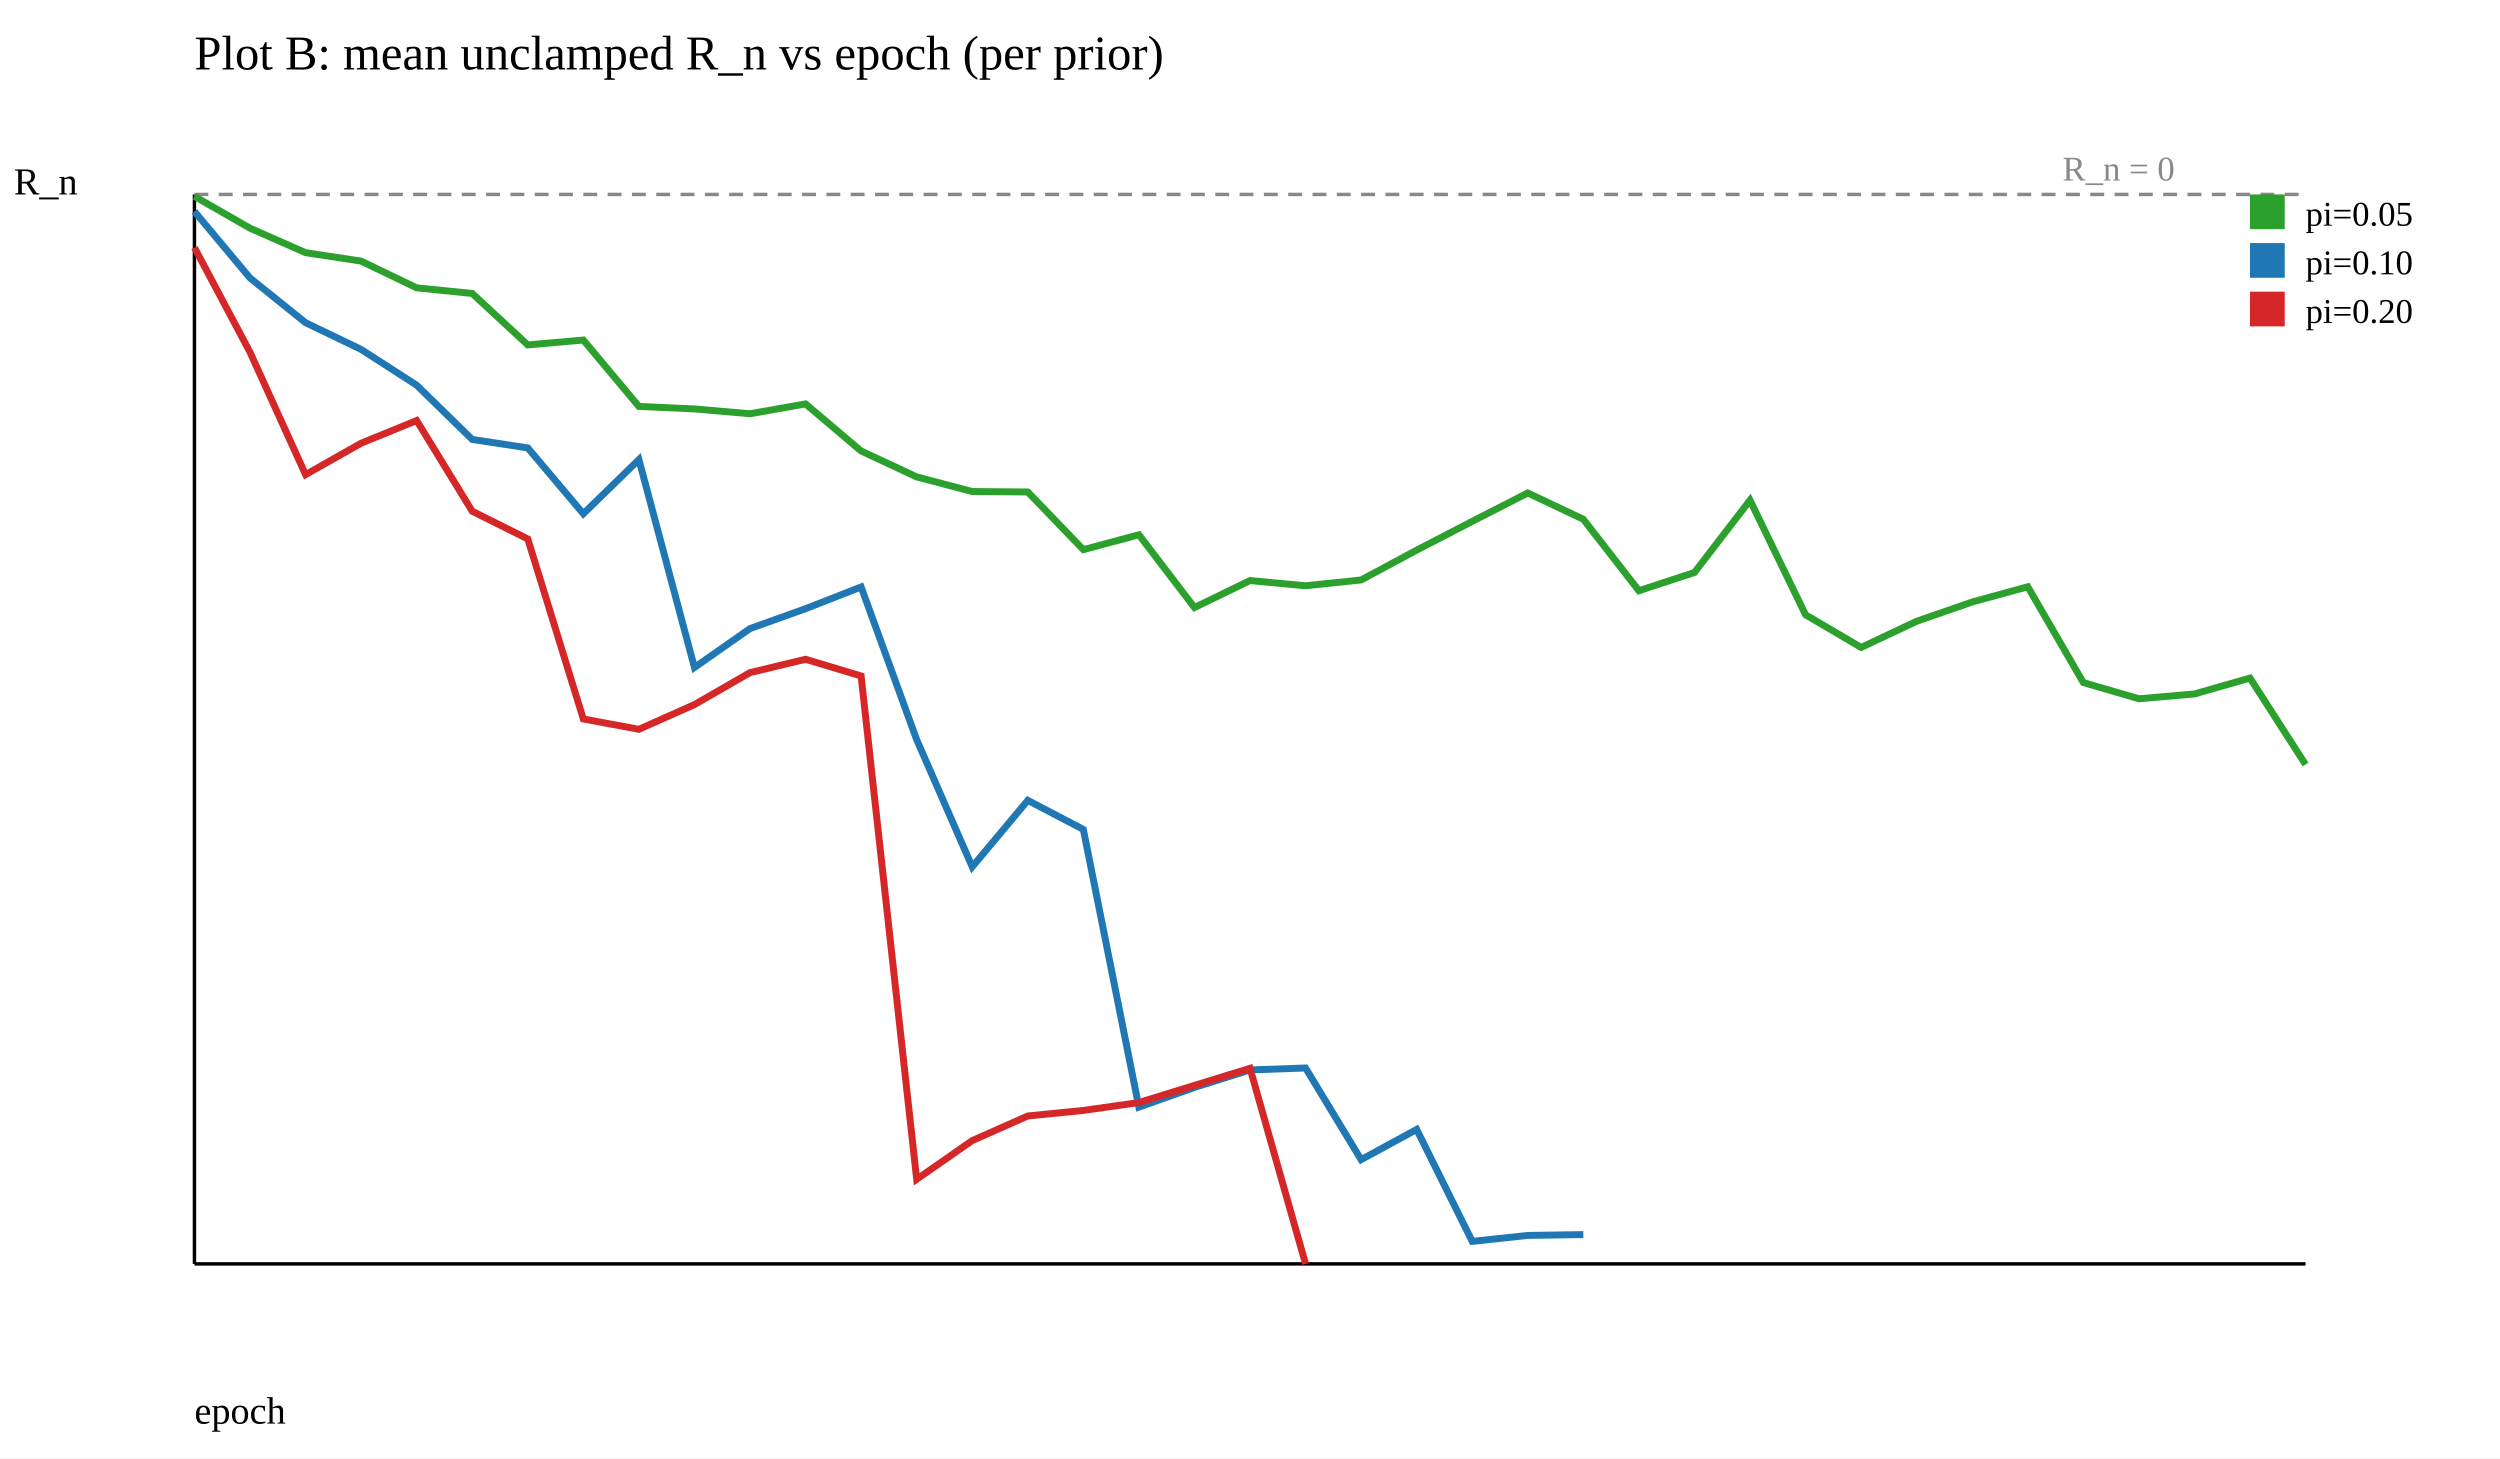
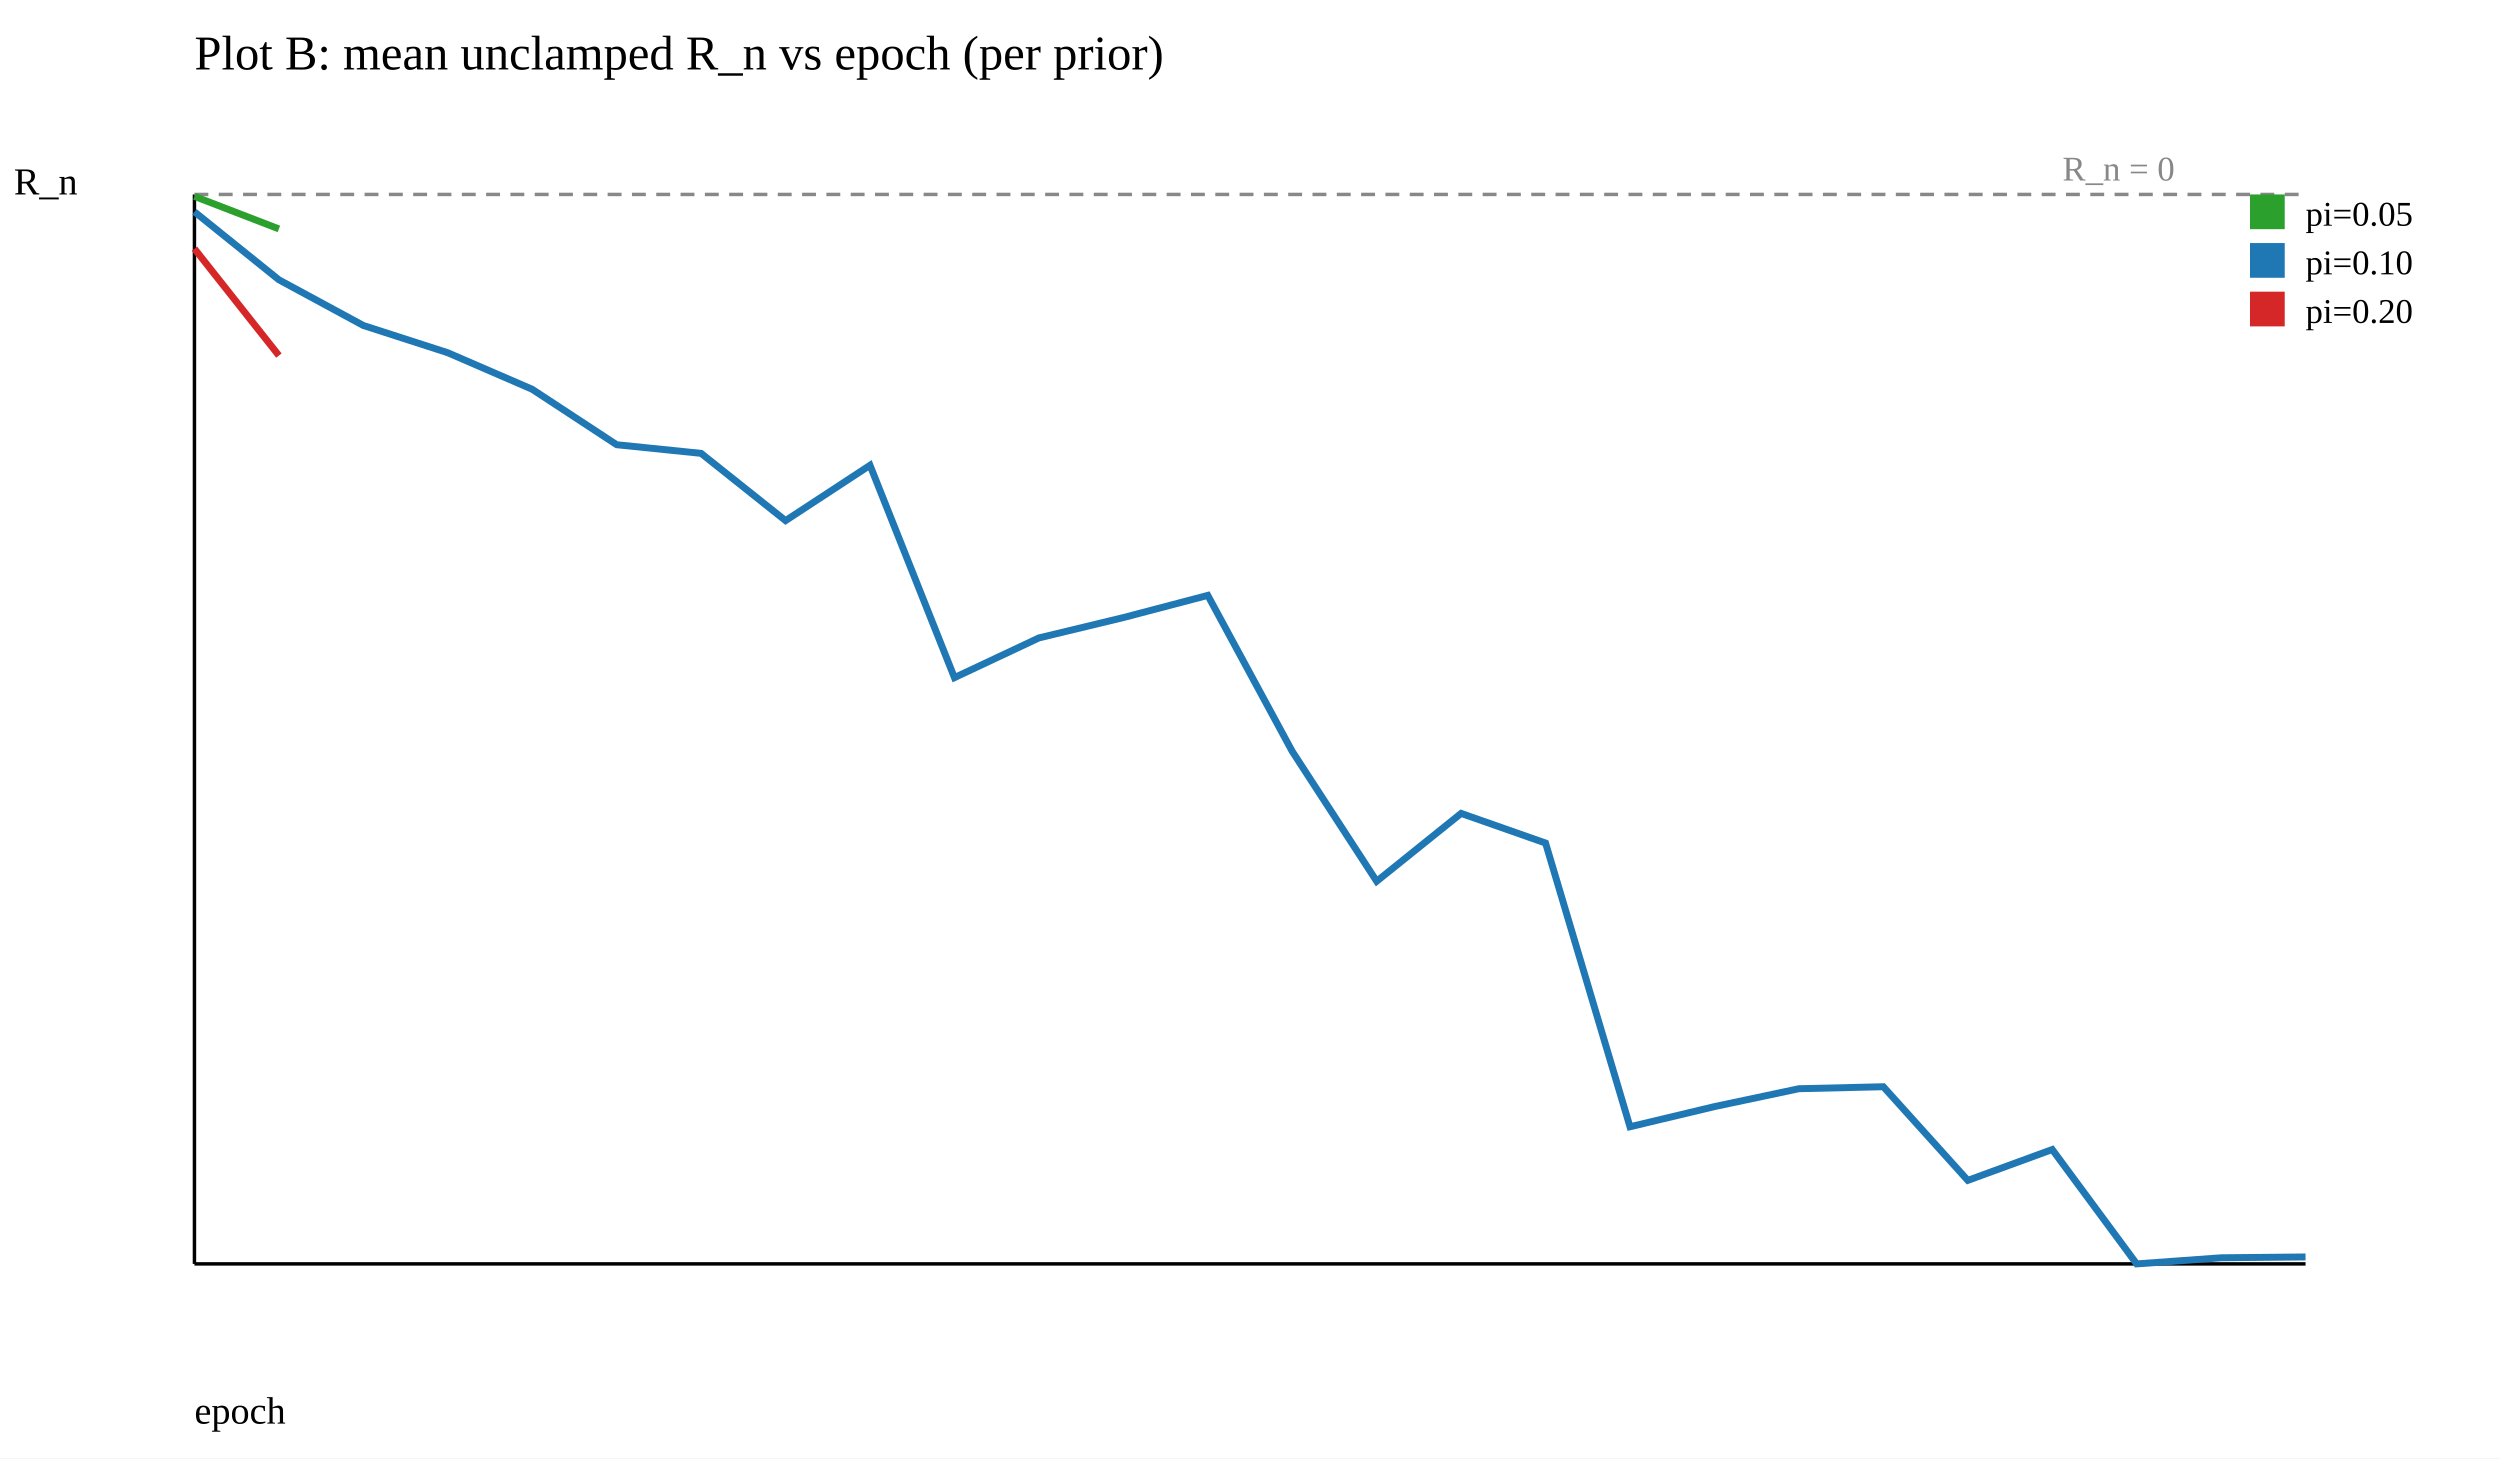
<svg xmlns="http://www.w3.org/2000/svg" width="720" height="420" viewBox="0 0 720 420">
  <rect width="720" height="420" fill="white" />
  <line x1="56" y1="364" x2="664" y2="364" stroke="black" />
  <line x1="56" y1="56" x2="56" y2="364" stroke="black" />
  <text x="56" y="20" font-size="14">Plot B: mean unclamped R_n vs epoch (per prior)</text>
  <text x="56" y="410" font-size="11">epoch</text>
  <text x="4" y="56" font-size="11">R_n</text>
  <line x1="56" y1="56.00" x2="664" y2="56.00" stroke="#888" stroke-width="1" stroke-dasharray="4,3" />
  <text x="594" y="52.00" font-size="10" fill="#888">R_n = 0</text>
-   <polyline points="56.00,56.55 72.00,65.72 88.00,72.77 104.00,75.20 120.00,82.90 136.00,84.52 152.00,99.34 168.00,97.93 184.00,117.05 200.00,117.77 216.00,119.16 232.00,116.33 248.00,129.89 264.00,137.35 280.00,141.56 296.00,141.69 312.00,158.30 328.00,154.01 344.00,174.97 360.00,167.20 376.00,168.70 392.00,167.03 408.00,158.44 424.00,150.15 440.00,141.97 456.00,149.55 472.00,170.13 488.00,164.88 504.00,144.06 520.00,177.06 536.00,186.46 552.00,178.92 568.00,173.37 584.00,168.99 600.00,196.58 616.00,201.24 632.00,199.86 648.00,195.28 664.00,220.19" fill="none" stroke="#2ca02c" stroke-width="2" />
+   <polyline points="56.00,56.56 80.32,65.93" fill="none" stroke="#2ca02c" stroke-width="2" />
  <rect x="648" y="56" width="10" height="10" fill="#2ca02c" />
  <text x="664" y="65" font-size="10">pi=0.05</text>
-   <polyline points="56.00,60.90 72.00,80.06 88.00,92.94 104.00,100.63 120.00,110.94 136.00,126.56 152.00,129.00 168.00,147.96 184.00,132.36 200.00,192.23 216.00,181.03 232.00,175.30 248.00,169.04 264.00,213.02 280.00,249.65 296.00,230.51 312.00,238.87 328.00,318.86 344.00,313.18 360.00,308.14 376.00,307.58 392.00,333.98 408.00,325.27 424.00,357.52 440.00,355.80 456.00,355.56" fill="none" stroke="#1f77b4" stroke-width="2" />
+   <polyline points="56.00,61.00 80.32,80.58 104.64,93.74 128.96,101.59 153.28,112.12 177.60,128.08 201.92,130.57 226.24,149.94 250.56,134.00 274.88,195.16 299.20,183.72 323.52,177.86 347.84,171.47 372.16,216.39 396.48,253.81 420.80,234.26 445.12,242.80 469.44,324.51 493.76,318.70 518.08,313.55 542.40,312.98 566.72,339.95 591.04,331.06 615.36,364.00 639.68,362.24 664.00,362.00" fill="none" stroke="#1f77b4" stroke-width="2" />
  <rect x="648" y="70" width="10" height="10" fill="#1f77b4" />
  <text x="664" y="79" font-size="10">pi=0.10</text>
-   <polyline points="56.00,71.31 72.00,101.43 88.00,136.69 104.00,127.64 120.00,121.11 136.00,147.24 152.00,155.22 168.00,207.07 184.00,210.04 200.00,202.92 216.00,193.71 232.00,189.87 248.00,194.68 264.00,339.63 280.00,328.49 296.00,321.40 312.00,319.80 328.00,317.53 344.00,312.59 360.00,307.67 376.00,364.00" fill="none" stroke="#d62728" stroke-width="2" />
+   <polyline points="56.00,71.64 80.32,102.40" fill="none" stroke="#d62728" stroke-width="2" />
  <rect x="648" y="84" width="10" height="10" fill="#d62728" />
  <text x="664" y="93" font-size="10">pi=0.20</text>
</svg>
